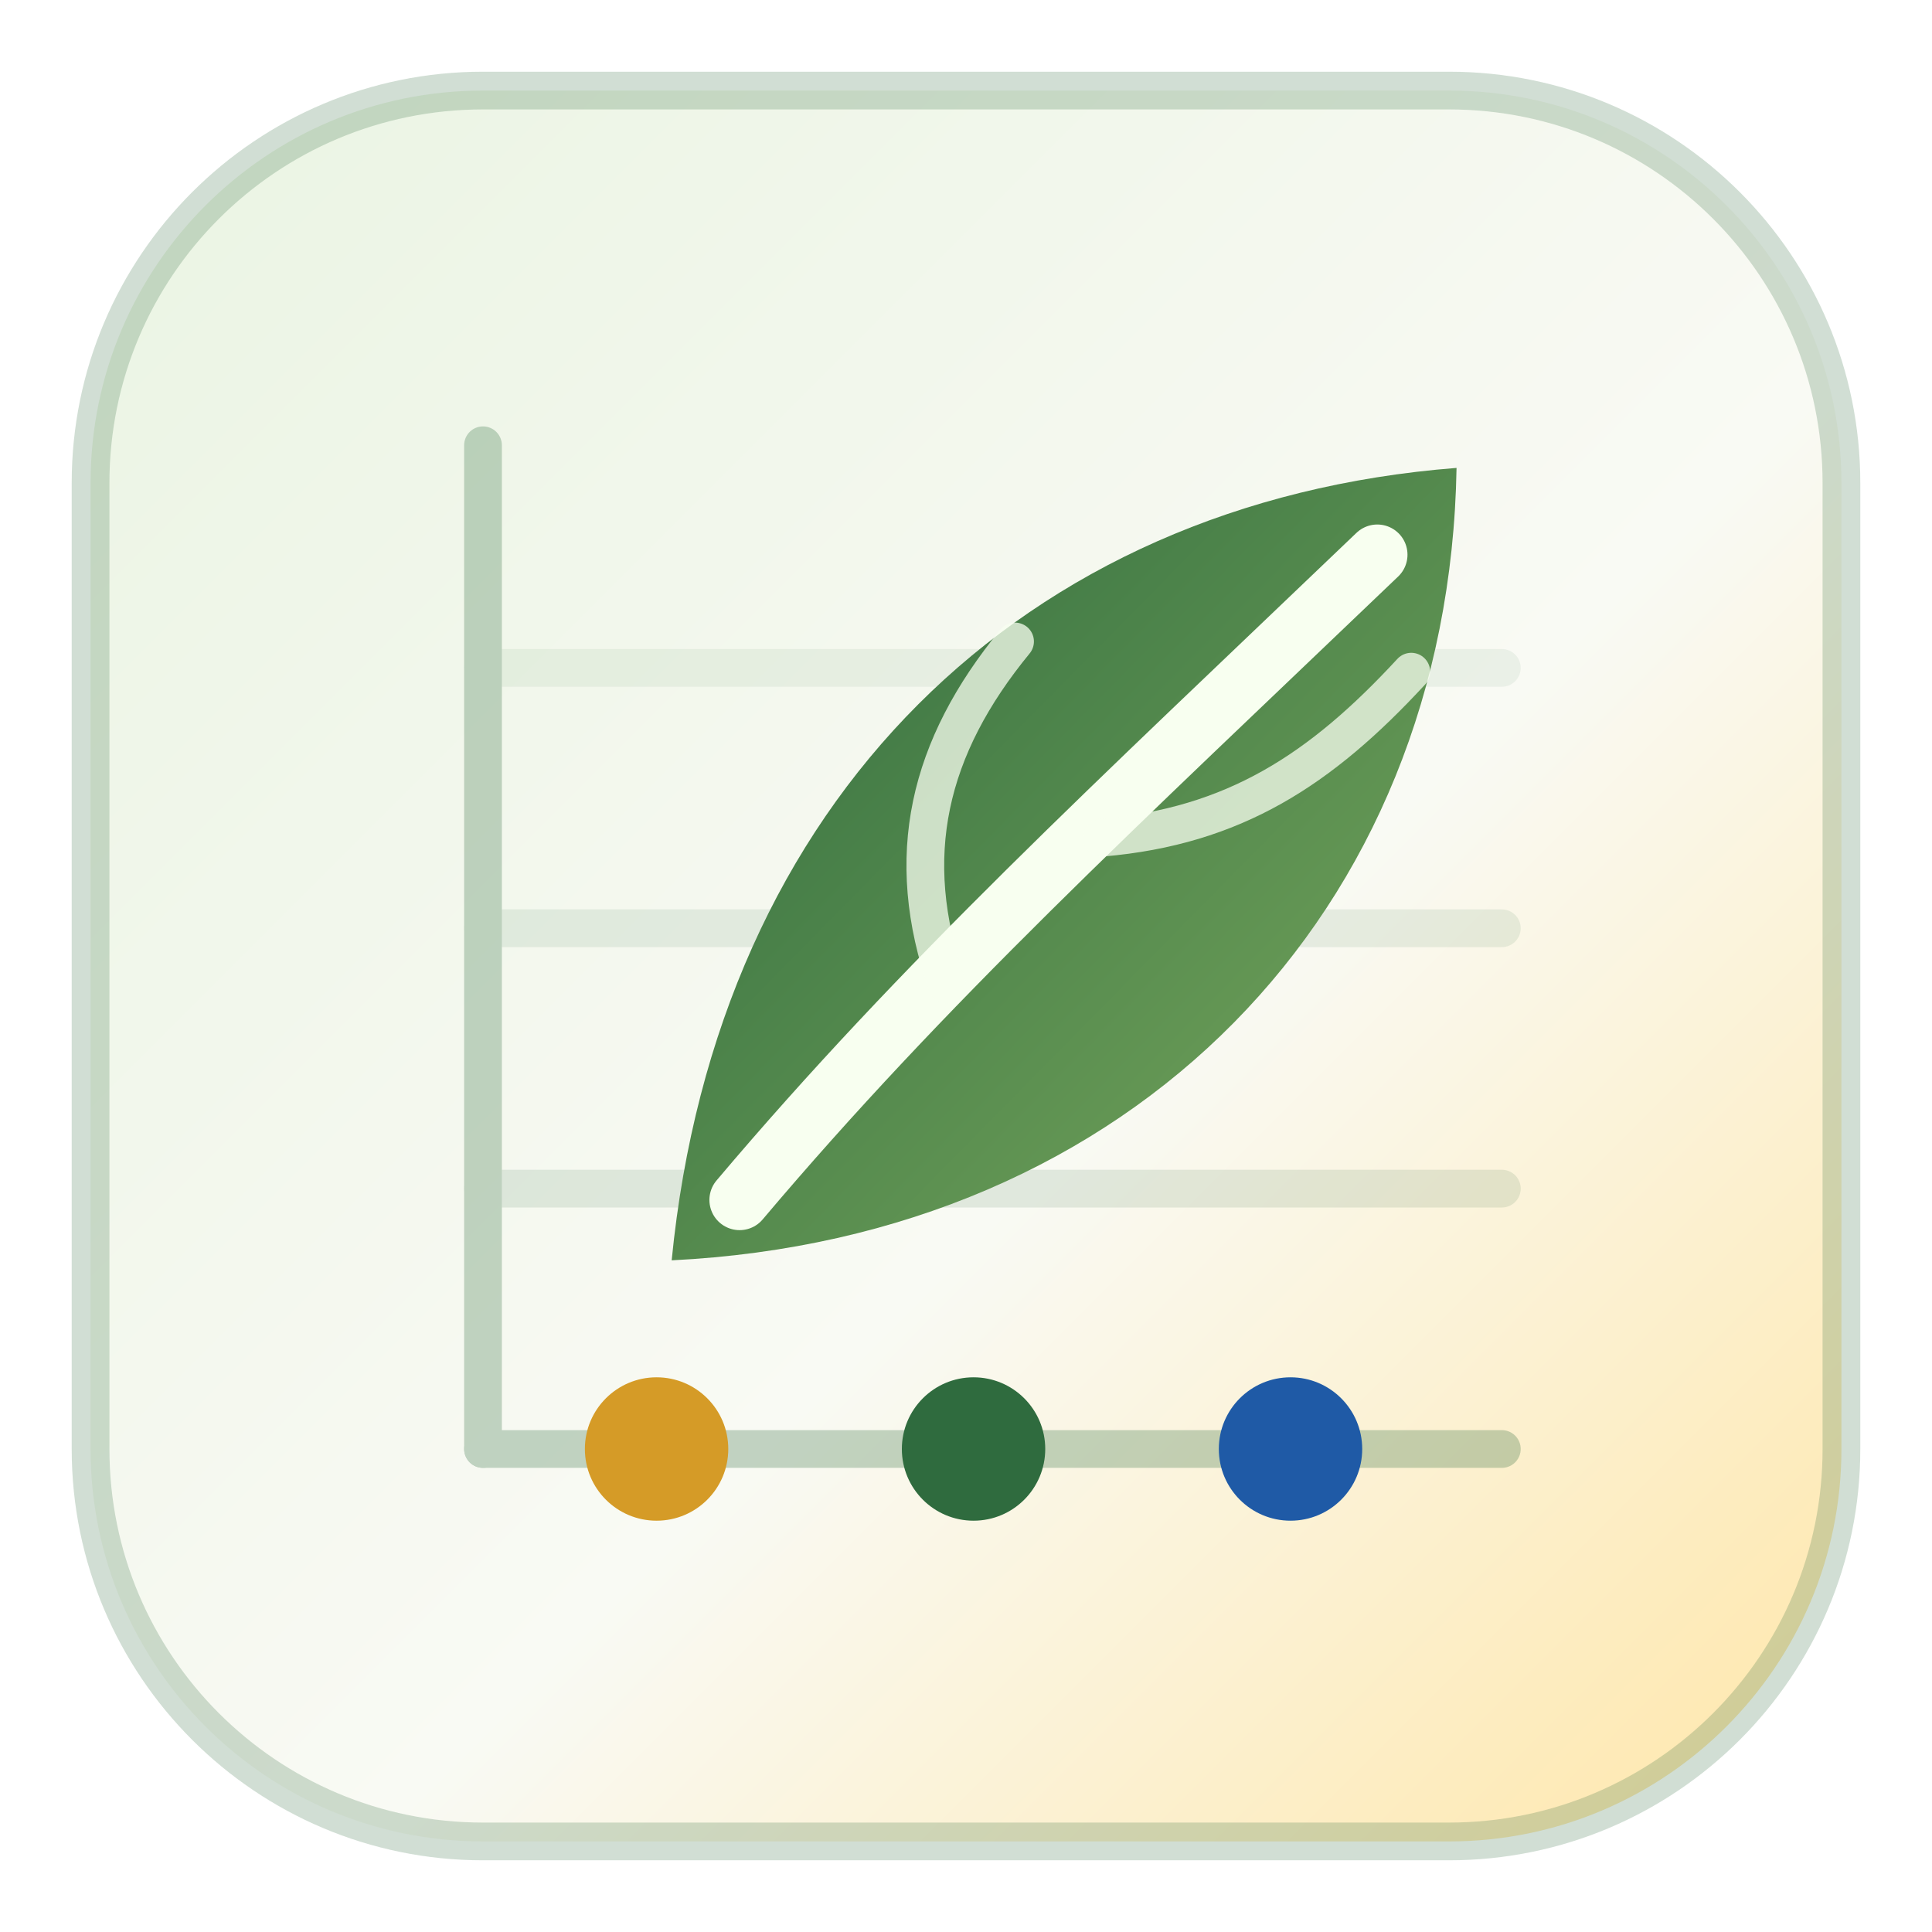
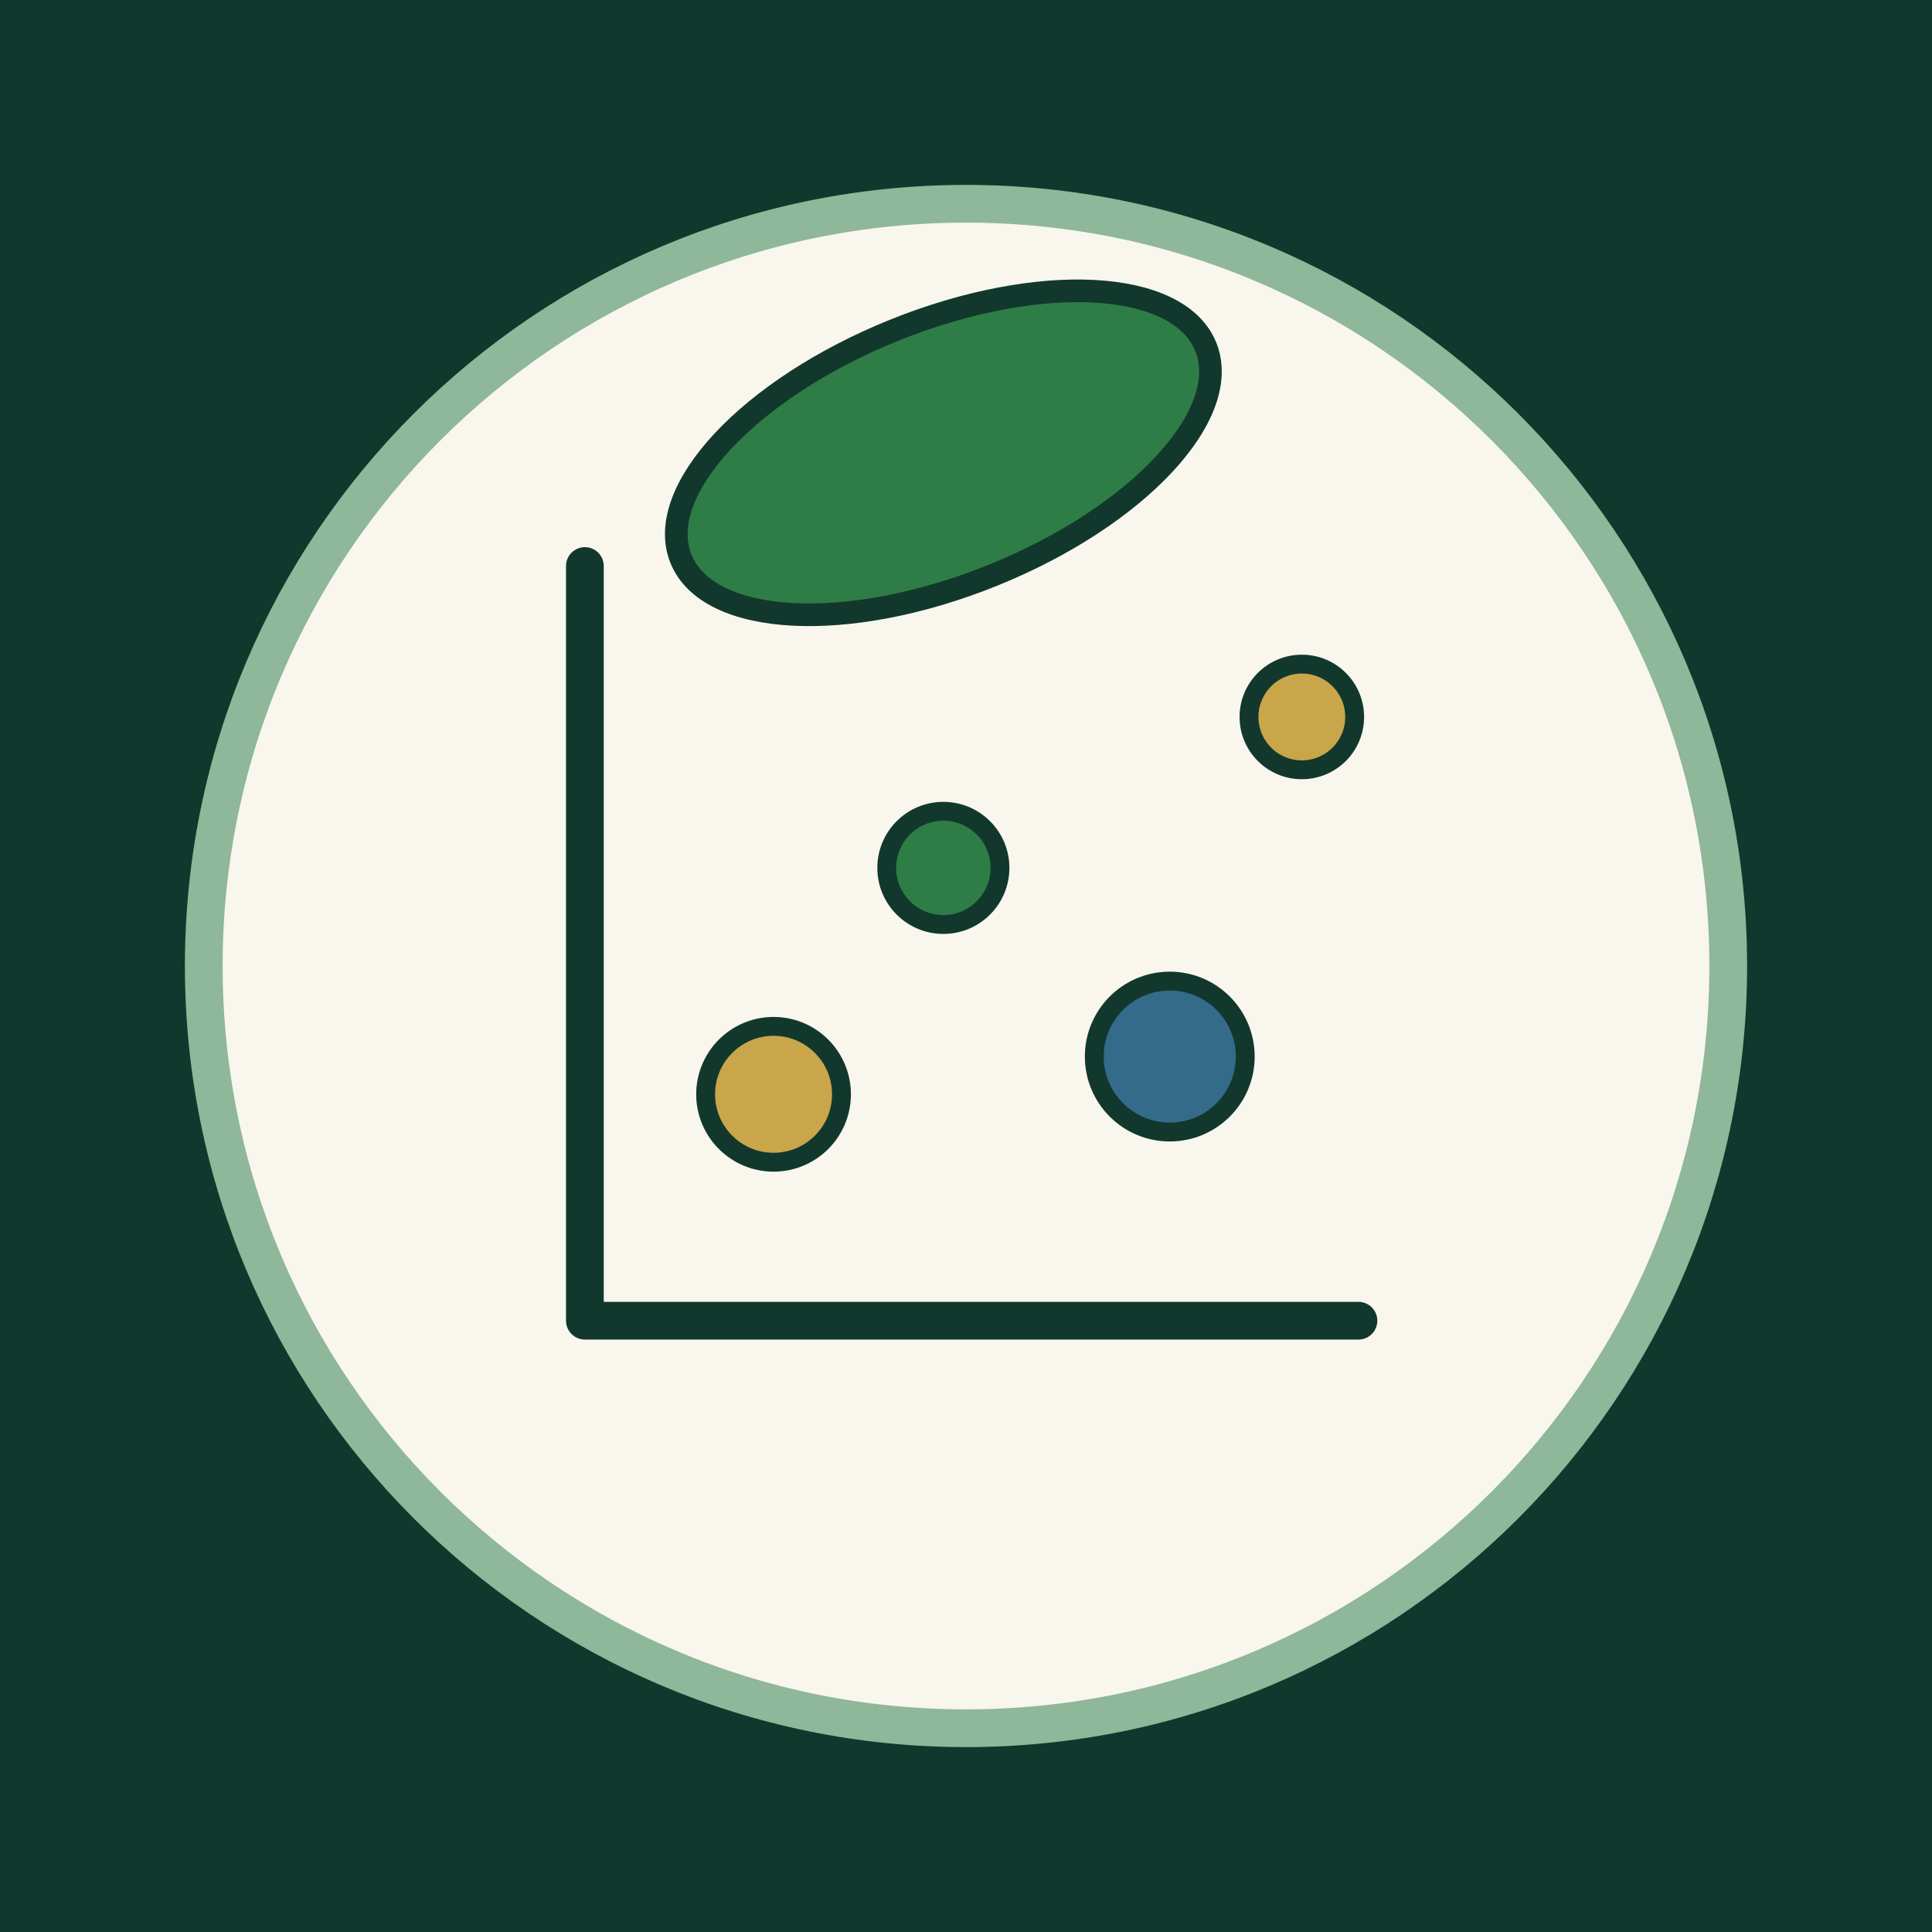
<svg xmlns="http://www.w3.org/2000/svg" viewBox="0 0 512 512">
-   <defs>
-     <linearGradient id="bg" x1="0" y1="0" x2="1" y2="1">
-       <stop offset="0" stop-color="#eaf4e3" />
-       <stop offset="0.58" stop-color="#f9faf4" />
-       <stop offset="1" stop-color="#ffe6a8" />
-     </linearGradient>
-     <linearGradient id="leaf" x1="0" y1="0" x2="1" y2="1">
-       <stop offset="0" stop-color="#2f6b3e" />
-       <stop offset="1" stop-color="#79a85d" />
-     </linearGradient>
-   </defs>
-   <rect x="24" y="24" width="464" height="464" rx="104" fill="url(#bg)" />
-   <rect x="24" y="24" width="464" height="464" rx="104" fill="none" stroke="#2f6b3e" stroke-opacity=".22" stroke-width="10" />
-   <g opacity=".28" stroke="#2f6b3e" stroke-width="10" stroke-linecap="round">
-     <path d="M128 384H398" />
-     <path d="M128 384V118" />
-     <path d="M128 315H398" opacity=".45" />
-     <path d="M128 246H398" opacity=".35" />
-     <path d="M128 177H398" opacity=".25" />
+   <rect width="512" height="512" fill="#12382d" />
+   <circle cx="256" cy="256" r="202" fill="#f8f6ed" stroke="#8fb79a" stroke-width="10" />
+   <path d="M155 350h205M155 350V150" stroke="#12382d" stroke-width="10" stroke-linecap="round" />
+   <ellipse cx="250" cy="120" rx="75" ry="35" transform="rotate(-22 250 120)" fill="#2f7d46" stroke="#12382d" stroke-width="6" />
+   <g stroke="#12382d" stroke-width="5">
+     <circle cx="205" cy="290" r="18" fill="#c9a64a" />
+     <circle cx="250" cy="230" r="15" fill="#2f7d46" />
+     <circle cx="310" cy="280" r="20" fill="#346b8a" />
+     <circle cx="345" cy="190" r="14" fill="#c9a64a" />
  </g>
-   <path d="M178 334C300 328 384 242 386 124C271 133 190 212 178 334Z" fill="url(#leaf)" />
-   <path d="M196 318C245 260 295 214 365 147" fill="none" stroke="#f8fff0" stroke-width="16" stroke-linecap="round" />
-   <path d="M251 261C239 227 246 198 269 170" fill="none" stroke="#f8fff0" stroke-width="10" stroke-linecap="round" opacity=".75" />
-   <path d="M292 222C327 219 350 204 374 178" fill="none" stroke="#f8fff0" stroke-width="10" stroke-linecap="round" opacity=".75" />
-   <circle cx="174" cy="384" r="19" fill="#d59b27" />
-   <circle cx="258" cy="384" r="19" fill="#2f6b3e" />
-   <circle cx="342" cy="384" r="19" fill="#1f5aa6" />
</svg>
